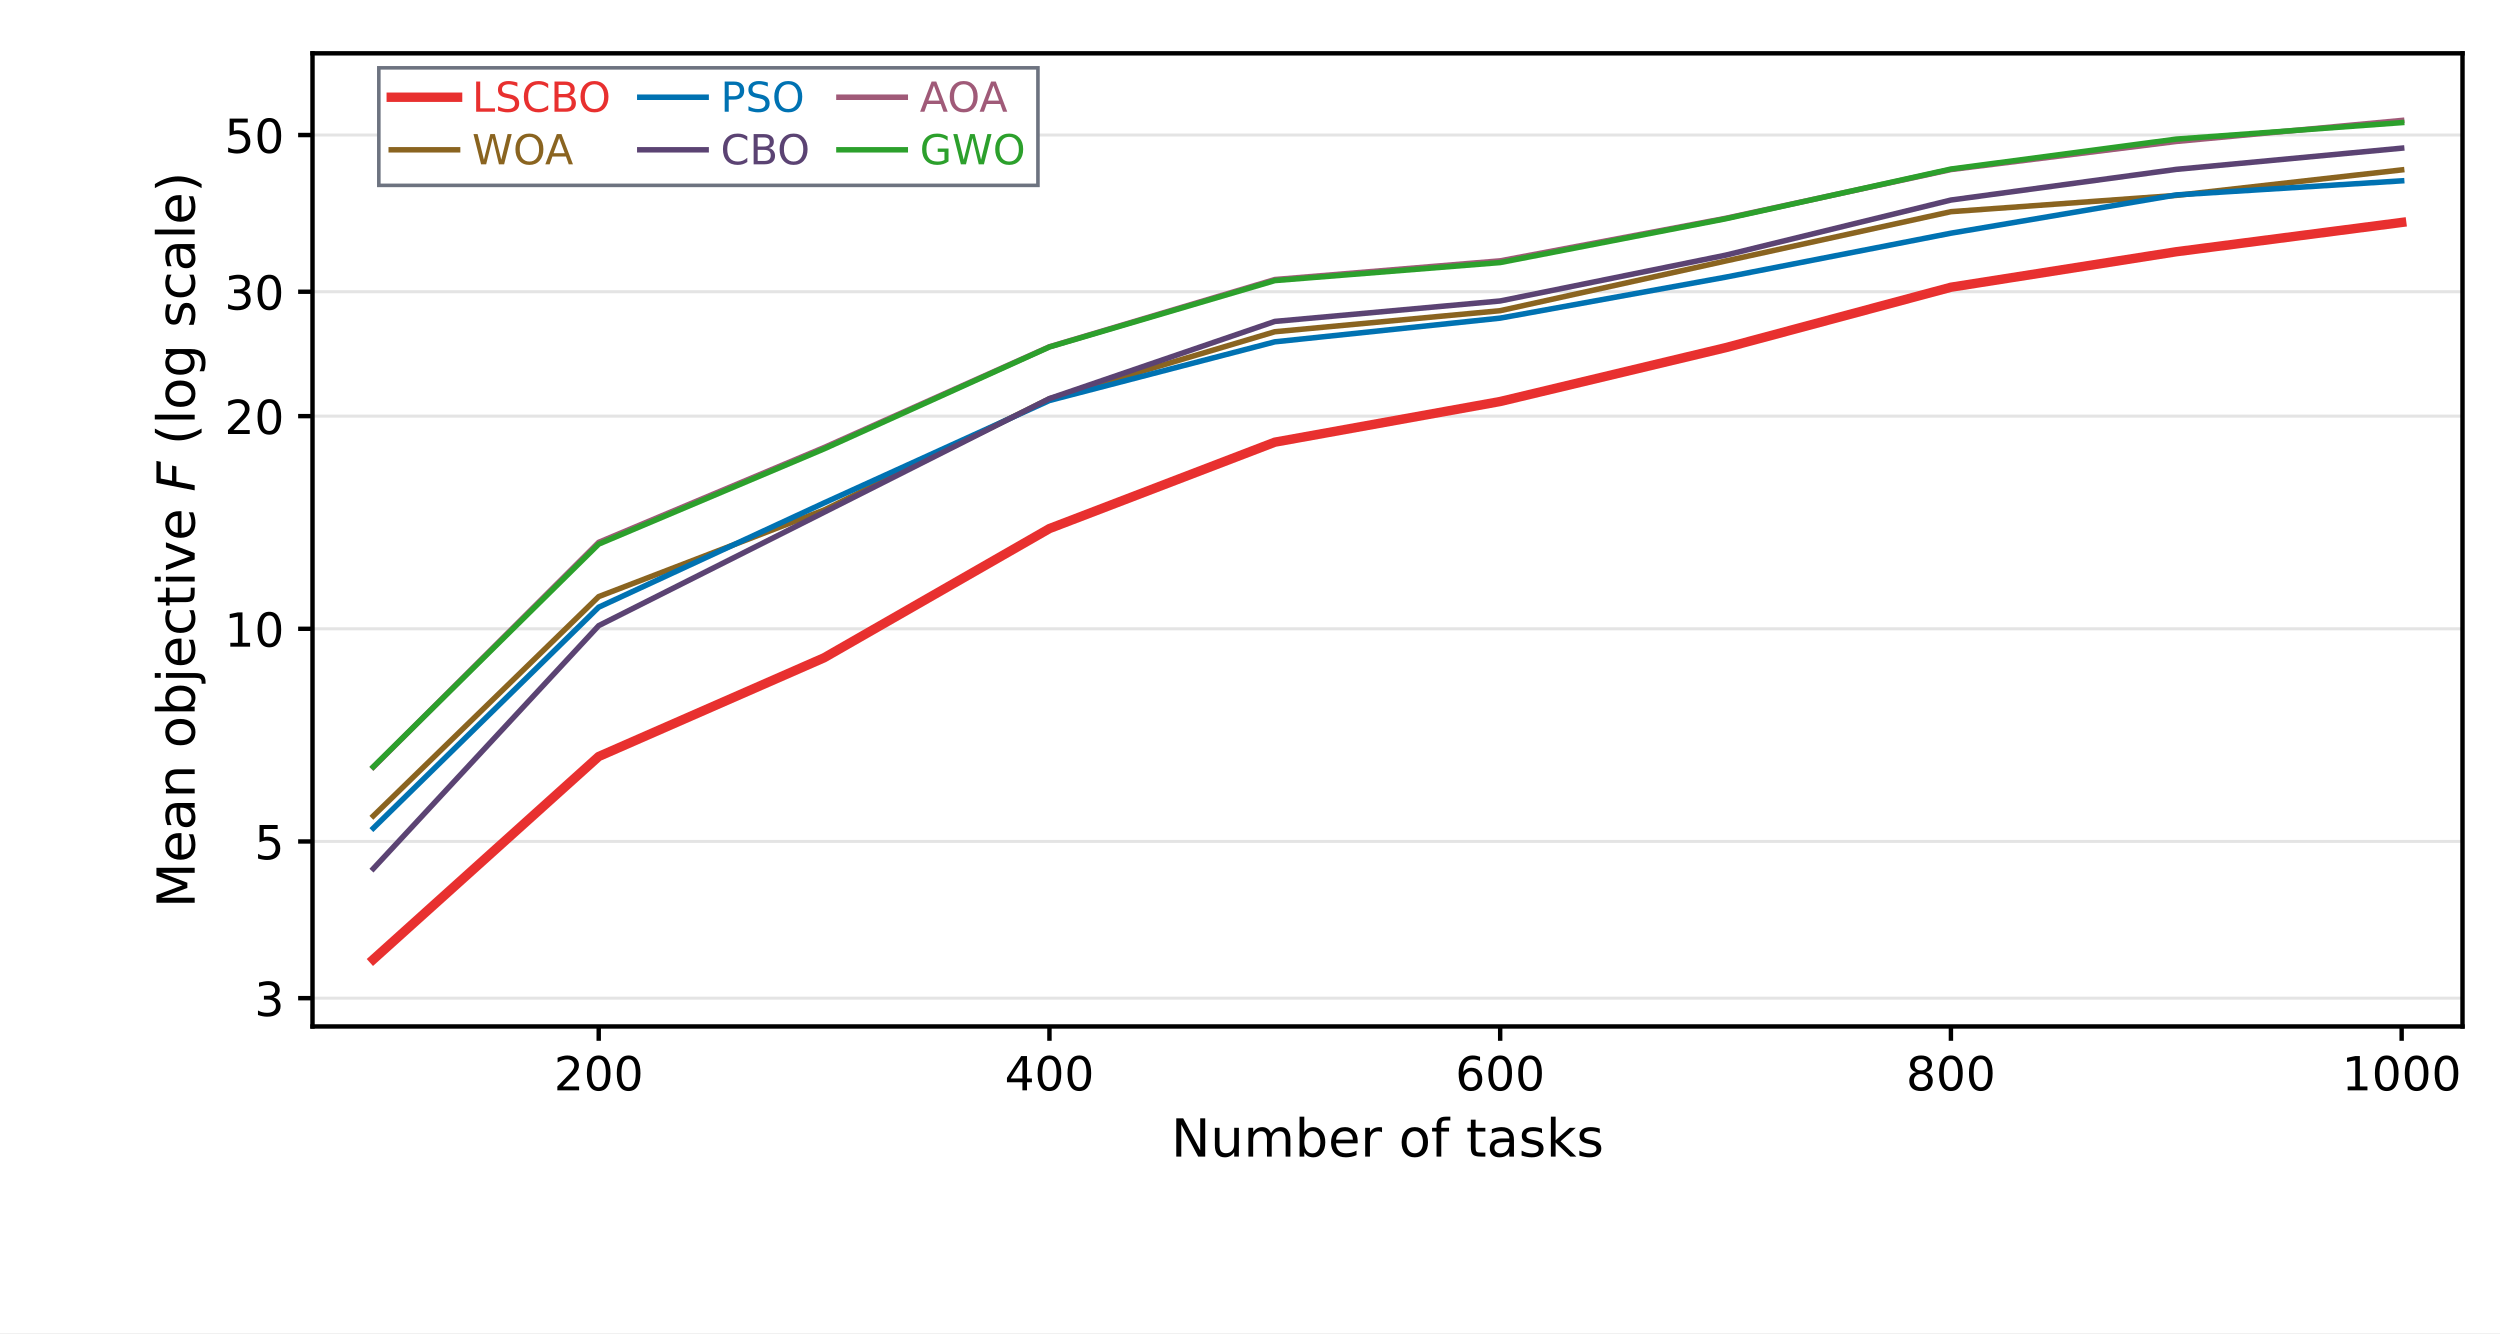
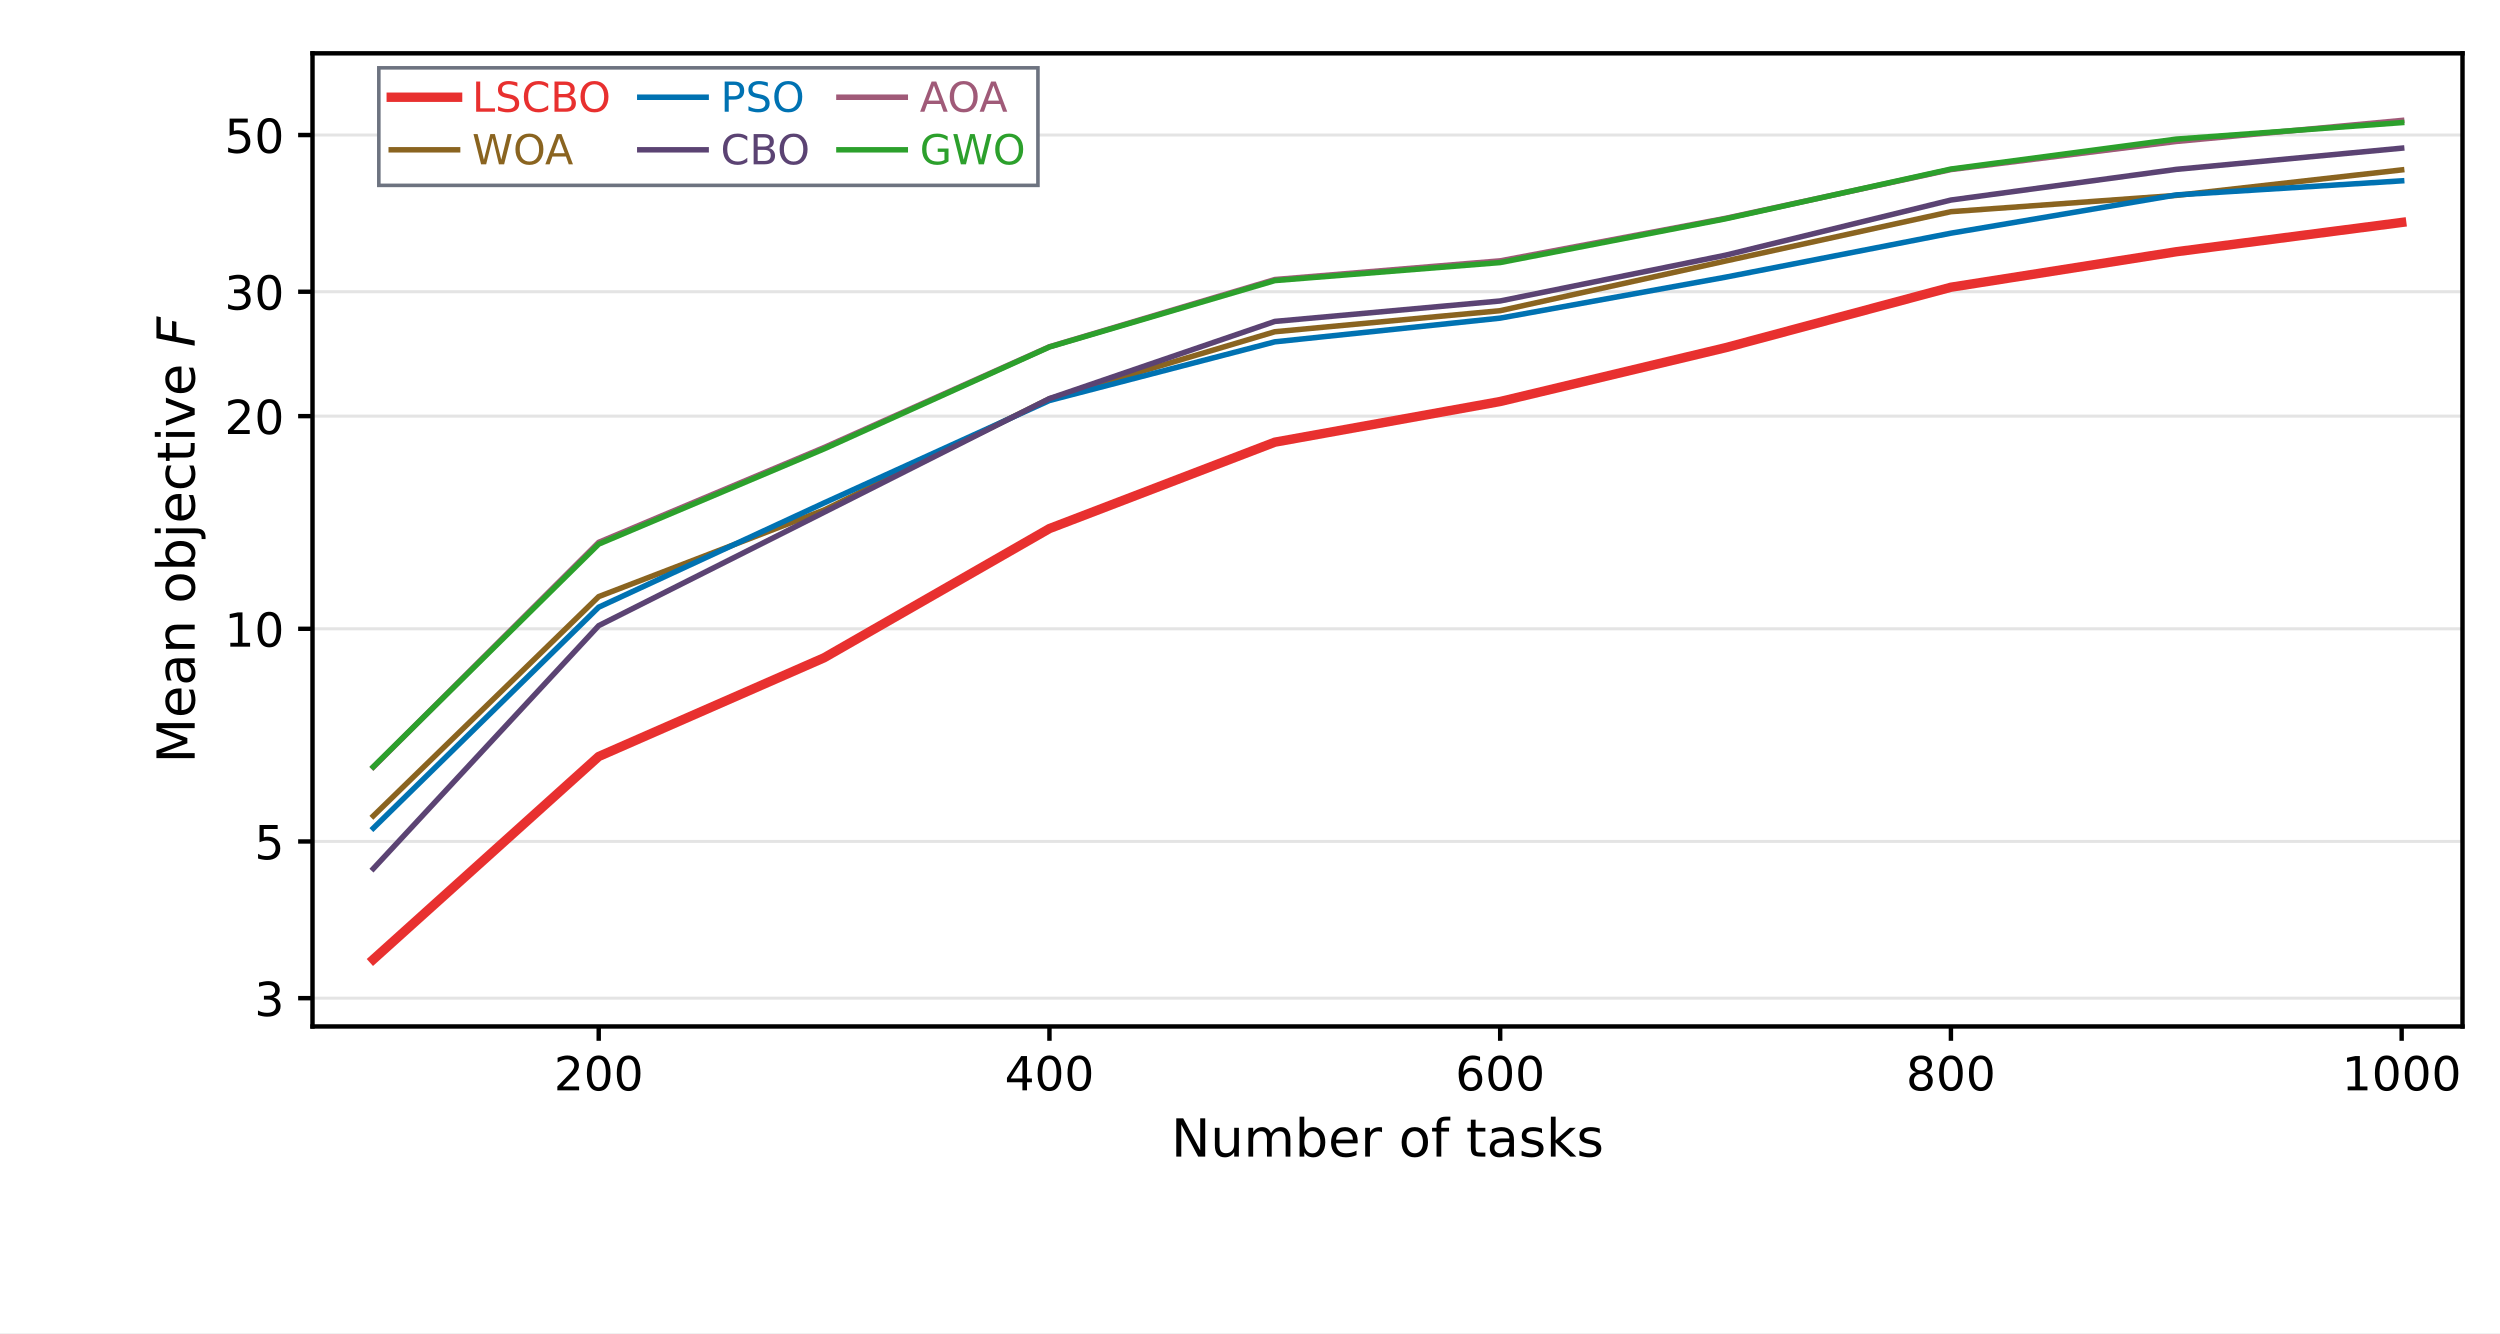
<svg xmlns="http://www.w3.org/2000/svg" xmlns:xlink="http://www.w3.org/1999/xlink" width="452.341pt" height="241.2pt" viewBox="0 0 452.341 241.2" version="1.1">
  <defs>
    <style type="text/css">*{stroke-linejoin: round; stroke-linecap: butt}</style>
  </defs>
  <g id="figure_1">
    <g id="patch_1">
      <path d="M 0 241.2  L 452.341 241.2  L 452.341 0  L 0 0  z " style="fill: #ffffff" />
    </g>
    <g id="axes_1">
      <g id="patch_2">
        <path d="M 56.543 185.724  L 445.556 185.724  L 445.556 9.648  L 56.543 9.648  z " style="fill: #ffffff" />
      </g>
      <g id="matplotlib.axis_1">
        <g id="xtick_1">
          <g id="line2d_1">
            <defs>
-               <path id="m016041a4ce" d="M 0 0  L 0 2.6  " style="stroke: #000000; stroke-width: 0.8" />
+               <path id="m664cb817de" d="M 0 0  L 0 2.6  " style="stroke: #000000; stroke-width: 0.8" />
            </defs>
            <g>
-               <use xlink:href="#m016041a4ce" x="108.33" y="185.724" style="stroke: #000000; stroke-width: 0.8" />
+               <use xlink:href="#m664cb817de" x="108.33" y="185.724" style="stroke: #000000; stroke-width: 0.8" />
            </g>
          </g>
          <g id="text_1">
            <text style="font-size: 8.5px; font-family: 'DejaVu Sans'; text-anchor: middle" x="108.33" y="197.283" transform="rotate(-0 108.3296 197.2827)">200</text>
          </g>
        </g>
        <g id="xtick_2">
          <g id="line2d_2">
            <g>
-               <use xlink:href="#m016041a4ce" x="189.884" y="185.724" style="stroke: #000000; stroke-width: 0.8" />
+               <use xlink:href="#m664cb817de" x="189.884" y="185.724" style="stroke: #000000; stroke-width: 0.8" />
            </g>
          </g>
          <g id="text_2">
            <text style="font-size: 8.5px; font-family: 'DejaVu Sans'; text-anchor: middle" x="189.884" y="197.283" transform="rotate(-0 189.8838 197.2827)">400</text>
          </g>
        </g>
        <g id="xtick_3">
          <g id="line2d_3">
            <g>
-               <use xlink:href="#m016041a4ce" x="271.438" y="185.724" style="stroke: #000000; stroke-width: 0.8" />
+               <use xlink:href="#m664cb817de" x="271.438" y="185.724" style="stroke: #000000; stroke-width: 0.8" />
            </g>
          </g>
          <g id="text_3">
            <text style="font-size: 8.5px; font-family: 'DejaVu Sans'; text-anchor: middle" x="271.438" y="197.283" transform="rotate(-0 271.438 197.2827)">600</text>
          </g>
        </g>
        <g id="xtick_4">
          <g id="line2d_4">
            <g>
-               <use xlink:href="#m016041a4ce" x="352.992" y="185.724" style="stroke: #000000; stroke-width: 0.8" />
+               <use xlink:href="#m664cb817de" x="352.992" y="185.724" style="stroke: #000000; stroke-width: 0.8" />
            </g>
          </g>
          <g id="text_4">
            <text style="font-size: 8.5px; font-family: 'DejaVu Sans'; text-anchor: middle" x="352.992" y="197.283" transform="rotate(-0 352.9923 197.2827)">800</text>
          </g>
        </g>
        <g id="xtick_5">
          <g id="line2d_5">
            <g>
-               <use xlink:href="#m016041a4ce" x="434.546" y="185.724" style="stroke: #000000; stroke-width: 0.8" />
+               <use xlink:href="#m664cb817de" x="434.546" y="185.724" style="stroke: #000000; stroke-width: 0.8" />
            </g>
          </g>
          <g id="text_5">
            <text style="font-size: 8.5px; font-family: 'DejaVu Sans'; text-anchor: middle" x="434.546" y="197.283" transform="rotate(-0 434.5465 197.2827)">1000</text>
          </g>
        </g>
        <g id="text_6">
          <text style="font-size: 9.5px; font-family: 'DejaVu Sans'; text-anchor: middle" x="251.049" y="209.269" transform="rotate(-0 251.0495 209.2689)">Number of tasks</text>
        </g>
      </g>
      <g id="matplotlib.axis_2">
        <g id="ytick_1">
          <g id="line2d_6">
-             <path d="M 56.543 180.604  L 445.556 180.604  " clip-path="url(#p591b0cef96)" style="fill: none; stroke: #e4e4e4; stroke-width: 0.55; stroke-linecap: square" />
+             <path d="M 56.543 180.604  L 445.556 180.604  " clip-path="url(#p9842f47068)" style="fill: none; stroke: #e4e4e4; stroke-width: 0.55; stroke-linecap: square" />
          </g>
          <g id="line2d_7">
            <defs>
-               <path id="m861729908f" d="M 0 0  L -2.6 0  " style="stroke: #000000; stroke-width: 0.8" />
+               <path id="mf0703962ab" d="M 0 0  L -2.6 0  " style="stroke: #000000; stroke-width: 0.8" />
            </defs>
            <g>
-               <use xlink:href="#m861729908f" x="56.543" y="180.604" style="stroke: #000000; stroke-width: 0.8" />
+               <use xlink:href="#mf0703962ab" x="56.543" y="180.604" style="stroke: #000000; stroke-width: 0.8" />
            </g>
          </g>
          <g id="text_7">
            <text style="font-size: 8.5px; font-family: 'DejaVu Sans'; text-anchor: end" x="51.443" y="183.833" transform="rotate(-0 51.44268 183.8334)">3</text>
          </g>
        </g>
        <g id="ytick_2">
          <g id="line2d_8">
-             <path d="M 56.543 152.248  L 445.556 152.248  " clip-path="url(#p591b0cef96)" style="fill: none; stroke: #e4e4e4; stroke-width: 0.55; stroke-linecap: square" />
+             <path d="M 56.543 152.248  L 445.556 152.248  " clip-path="url(#p9842f47068)" style="fill: none; stroke: #e4e4e4; stroke-width: 0.55; stroke-linecap: square" />
          </g>
          <g id="line2d_9">
            <g>
-               <use xlink:href="#m861729908f" x="56.543" y="152.248" style="stroke: #000000; stroke-width: 0.8" />
+               <use xlink:href="#mf0703962ab" x="56.543" y="152.248" style="stroke: #000000; stroke-width: 0.8" />
            </g>
          </g>
          <g id="text_8">
            <text style="font-size: 8.5px; font-family: 'DejaVu Sans'; text-anchor: end" x="51.443" y="155.477" transform="rotate(-0 51.44268 155.4773)">5</text>
          </g>
        </g>
        <g id="ytick_3">
          <g id="line2d_10">
-             <path d="M 56.543 113.771  L 445.556 113.771  " clip-path="url(#p591b0cef96)" style="fill: none; stroke: #e4e4e4; stroke-width: 0.55; stroke-linecap: square" />
+             <path d="M 56.543 113.771  L 445.556 113.771  " clip-path="url(#p9842f47068)" style="fill: none; stroke: #e4e4e4; stroke-width: 0.55; stroke-linecap: square" />
          </g>
          <g id="line2d_11">
            <g>
-               <use xlink:href="#m861729908f" x="56.543" y="113.771" style="stroke: #000000; stroke-width: 0.8" />
+               <use xlink:href="#mf0703962ab" x="56.543" y="113.771" style="stroke: #000000; stroke-width: 0.8" />
            </g>
          </g>
          <g id="text_9">
            <text style="font-size: 8.5px; font-family: 'DejaVu Sans'; text-anchor: end" x="51.443" y="117.001" transform="rotate(-0 51.44268 117.0006)">10</text>
          </g>
        </g>
        <g id="ytick_4">
          <g id="line2d_12">
-             <path d="M 56.543 75.294  L 445.556 75.294  " clip-path="url(#p591b0cef96)" style="fill: none; stroke: #e4e4e4; stroke-width: 0.55; stroke-linecap: square" />
+             <path d="M 56.543 75.294  L 445.556 75.294  " clip-path="url(#p9842f47068)" style="fill: none; stroke: #e4e4e4; stroke-width: 0.55; stroke-linecap: square" />
          </g>
          <g id="line2d_13">
            <g>
-               <use xlink:href="#m861729908f" x="56.543" y="75.294" style="stroke: #000000; stroke-width: 0.8" />
+               <use xlink:href="#mf0703962ab" x="56.543" y="75.294" style="stroke: #000000; stroke-width: 0.8" />
            </g>
          </g>
          <g id="text_10">
            <text style="font-size: 8.5px; font-family: 'DejaVu Sans'; text-anchor: end" x="51.443" y="78.524" transform="rotate(-0 51.44268 78.52379)">20</text>
          </g>
        </g>
        <g id="ytick_5">
          <g id="line2d_14">
-             <path d="M 56.543 52.787  L 445.556 52.787  " clip-path="url(#p591b0cef96)" style="fill: none; stroke: #e4e4e4; stroke-width: 0.55; stroke-linecap: square" />
+             <path d="M 56.543 52.787  L 445.556 52.787  " clip-path="url(#p9842f47068)" style="fill: none; stroke: #e4e4e4; stroke-width: 0.55; stroke-linecap: square" />
          </g>
          <g id="line2d_15">
            <g>
-               <use xlink:href="#m861729908f" x="56.543" y="52.787" style="stroke: #000000; stroke-width: 0.8" />
+               <use xlink:href="#mf0703962ab" x="56.543" y="52.787" style="stroke: #000000; stroke-width: 0.8" />
            </g>
          </g>
          <g id="text_11">
            <text style="font-size: 8.5px; font-family: 'DejaVu Sans'; text-anchor: end" x="51.443" y="56.016" transform="rotate(-0 51.44268 56.01633)">30</text>
          </g>
        </g>
        <g id="ytick_6">
          <g id="line2d_16">
-             <path d="M 56.543 24.431  L 445.556 24.431  " clip-path="url(#p591b0cef96)" style="fill: none; stroke: #e4e4e4; stroke-width: 0.55; stroke-linecap: square" />
+             <path d="M 56.543 24.431  L 445.556 24.431  " clip-path="url(#p9842f47068)" style="fill: none; stroke: #e4e4e4; stroke-width: 0.55; stroke-linecap: square" />
          </g>
          <g id="line2d_17">
            <g>
-               <use xlink:href="#m861729908f" x="56.543" y="24.431" style="stroke: #000000; stroke-width: 0.8" />
+               <use xlink:href="#mf0703962ab" x="56.543" y="24.431" style="stroke: #000000; stroke-width: 0.8" />
            </g>
          </g>
          <g id="text_12">
            <text style="font-size: 8.5px; font-family: 'DejaVu Sans'; text-anchor: end" x="51.443" y="27.66" transform="rotate(-0 51.44268 27.66027)">50</text>
          </g>
        </g>
        <g id="text_13">
-           <g transform="translate(35.63143 164.281) rotate(-90)">
+           <g transform="translate(35.63143 138.1085) rotate(-90)">
            <text>
              <tspan x="0" y="-0.406" style="font-size: 9.5px; font-family: 'DejaVu Sans'">M</tspan>
              <tspan x="8.197" y="-0.406" style="font-size: 9.5px; font-family: 'DejaVu Sans'">e</tspan>
              <tspan x="14.041" y="-0.406" style="font-size: 9.5px; font-family: 'DejaVu Sans'">a</tspan>
              <tspan x="19.863" y="-0.406" style="font-size: 9.5px; font-family: 'DejaVu Sans'">n</tspan>
              <tspan x="25.884" y="-0.406" style="font-size: 9.5px; font-family: 'DejaVu Sans'"> </tspan>
              <tspan x="28.904" y="-0.406" style="font-size: 9.5px; font-family: 'DejaVu Sans'">o</tspan>
              <tspan x="34.716" y="-0.406" style="font-size: 9.5px; font-family: 'DejaVu Sans'">b</tspan>
              <tspan x="40.746" y="-0.406" style="font-size: 9.5px; font-family: 'DejaVu Sans'">j</tspan>
              <tspan x="43.385" y="-0.406" style="font-size: 9.5px; font-family: 'DejaVu Sans'">e</tspan>
              <tspan x="49.23" y="-0.406" style="font-size: 9.5px; font-family: 'DejaVu Sans'">c</tspan>
              <tspan x="54.453" y="-0.406" style="font-size: 9.5px; font-family: 'DejaVu Sans'">t</tspan>
              <tspan x="58.178" y="-0.406" style="font-size: 9.5px; font-family: 'DejaVu Sans'">i</tspan>
              <tspan x="60.818" y="-0.406" style="font-size: 9.5px; font-family: 'DejaVu Sans'">v</tspan>
              <tspan x="66.44" y="-0.406" style="font-size: 9.5px; font-family: 'DejaVu Sans'">e</tspan>
              <tspan x="72.284" y="-0.406" style="font-size: 9.5px; font-family: 'DejaVu Sans'"> </tspan>
-               <tspan x="80.769" y="-0.406" style="font-size: 9.5px; font-family: 'DejaVu Sans'"> </tspan>
-               <tspan x="83.788" y="-0.406" style="font-size: 9.5px; font-family: 'DejaVu Sans'">(</tspan>
-               <tspan x="87.495" y="-0.406" style="font-size: 9.5px; font-family: 'DejaVu Sans'">l</tspan>
-               <tspan x="90.134" y="-0.406" style="font-size: 9.5px; font-family: 'DejaVu Sans'">o</tspan>
-               <tspan x="95.946" y="-0.406" style="font-size: 9.5px; font-family: 'DejaVu Sans'">g</tspan>
-               <tspan x="101.977" y="-0.406" style="font-size: 9.5px; font-family: 'DejaVu Sans'"> </tspan>
-               <tspan x="104.996" y="-0.406" style="font-size: 9.5px; font-family: 'DejaVu Sans'">s</tspan>
-               <tspan x="109.946" y="-0.406" style="font-size: 9.5px; font-family: 'DejaVu Sans'">c</tspan>
-               <tspan x="115.169" y="-0.406" style="font-size: 9.5px; font-family: 'DejaVu Sans'">a</tspan>
-               <tspan x="120.99" y="-0.406" style="font-size: 9.5px; font-family: 'DejaVu Sans'">l</tspan>
-               <tspan x="123.63" y="-0.406" style="font-size: 9.5px; font-family: 'DejaVu Sans'">e</tspan>
-               <tspan x="129.475" y="-0.406" style="font-size: 9.5px; font-family: 'DejaVu Sans'">)</tspan>
              <tspan x="75.304" y="-0.406" style="font-style: oblique; font-size: 9.5px; font-family: 'DejaVu Sans'">F</tspan>
            </text>
          </g>
        </g>
      </g>
      <g id="patch_3">
        <path d="M 56.543 185.724  L 56.543 9.648  " style="fill: none; stroke: #000000; stroke-width: 0.8; stroke-linejoin: miter; stroke-linecap: square" />
      </g>
      <g id="patch_4">
        <path d="M 445.556 185.724  L 445.556 9.648  " style="fill: none; stroke: #000000; stroke-width: 0.8; stroke-linejoin: miter; stroke-linecap: square" />
      </g>
      <g id="patch_5">
        <path d="M 56.543 185.724  L 445.556 185.724  " style="fill: none; stroke: #000000; stroke-width: 0.8; stroke-linejoin: miter; stroke-linecap: square" />
      </g>
      <g id="patch_6">
        <path d="M 56.543 9.648  L 445.556 9.648  " style="fill: none; stroke: #000000; stroke-width: 0.8; stroke-linejoin: miter; stroke-linecap: square" />
      </g>
      <g id="curve_Fig6_0_WOA">
-         <path d="M 67.552 147.625  L 108.33 107.944  L 149.107 92.281  L 189.884 72.149  L 230.661 60.023  L 271.438 56.213  L 312.215 47.226  L 352.992 38.3  L 393.769 35.354  L 434.546 30.741  " clip-path="url(#p591b0cef96)" style="fill: none; stroke: #8a6420; stroke-linecap: square" />
+         <path d="M 67.552 147.625  L 108.33 107.944  L 149.107 92.281  L 189.884 72.149  L 230.661 60.023  L 271.438 56.213  L 312.215 47.226  L 352.992 38.3  L 393.769 35.354  L 434.546 30.741  " clip-path="url(#p9842f47068)" style="fill: none; stroke: #8a6420; stroke-linecap: square" />
      </g>
      <g id="curve_Fig6_0_PSO">
-         <path d="M 67.552 149.843  L 108.33 109.86  L 149.107 90.996  L 189.884 72.463  L 230.661 61.849  L 271.438 57.56  L 312.215 50.15  L 352.992 42.192  L 393.769 35.268  L 434.546 32.721  " clip-path="url(#p591b0cef96)" style="fill: none; stroke: #0072b2; stroke-linecap: square" />
+         <path d="M 67.552 149.843  L 108.33 109.86  L 149.107 90.996  L 189.884 72.463  L 230.661 61.849  L 271.438 57.56  L 312.215 50.15  L 352.992 42.192  L 393.769 35.268  L 434.546 32.721  " clip-path="url(#p9842f47068)" style="fill: none; stroke: #0072b2; stroke-linecap: square" />
      </g>
      <g id="curve_Fig6_0_CBO">
-         <path d="M 67.552 157.168  L 108.33 113.201  L 149.107 92.686  L 189.884 72.116  L 230.661 58.157  L 271.438 54.456  L 312.215 46.172  L 352.992 36.194  L 393.769 30.643  L 434.546 26.808  " clip-path="url(#p591b0cef96)" style="fill: none; stroke: #5b4373; stroke-linecap: square" />
+         <path d="M 67.552 157.168  L 108.33 113.201  L 149.107 92.686  L 189.884 72.116  L 230.661 58.157  L 271.438 54.456  L 312.215 46.172  L 352.992 36.194  L 393.769 30.643  L 434.546 26.808  " clip-path="url(#p9842f47068)" style="fill: none; stroke: #5b4373; stroke-linecap: square" />
      </g>
      <g id="curve_Fig6_0_AOA">
-         <path d="M 67.552 138.791  L 108.33 98.122  L 149.107 80.972  L 189.884 62.738  L 230.661 50.579  L 271.438 47.195  L 312.215 39.502  L 352.992 30.678  L 393.769 25.592  L 434.546 21.791  " clip-path="url(#p591b0cef96)" style="fill: none; stroke: #a05a78; stroke-linecap: square" />
+         <path d="M 67.552 138.791  L 108.33 98.122  L 149.107 80.972  L 189.884 62.738  L 230.661 50.579  L 271.438 47.195  L 312.215 39.502  L 352.992 30.678  L 393.769 25.592  L 434.546 21.791  " clip-path="url(#p9842f47068)" style="fill: none; stroke: #a05a78; stroke-linecap: square" />
      </g>
      <g id="curve_Fig6_0_GWO">
-         <path d="M 67.552 138.731  L 108.33 98.444  L 149.107 81.217  L 189.884 62.774  L 230.661 50.767  L 271.438 47.505  L 312.215 39.587  L 352.992 30.586  L 393.769 25.167  L 434.546 22.185  " clip-path="url(#p591b0cef96)" style="fill: none; stroke: #2ca02c; stroke-linecap: square" />
+         <path d="M 67.552 138.731  L 108.33 98.444  L 149.107 81.217  L 189.884 62.774  L 230.661 50.767  L 271.438 47.505  L 312.215 39.587  L 352.992 30.586  L 393.769 25.167  L 434.546 22.185  " clip-path="url(#p9842f47068)" style="fill: none; stroke: #2ca02c; stroke-linecap: square" />
      </g>
      <g id="legend_Fig6_0">
        <g id="patch_7">
          <path d="M 68.543 33.54  L 187.8 33.54  L 187.8 12.273  L 68.543 12.273  z " style="fill: #ffffff; stroke: #6d7380; stroke-width: 0.65; stroke-linejoin: miter" />
        </g>
        <g id="legend_line_Fig6_0_LSCBO">
          <path d="M 70.793 17.597  L 76.793 17.597  L 82.793 17.597  " style="fill: none; stroke: #e8302f; stroke-width: 1.7; stroke-linecap: square" />
        </g>
        <g id="text_14">
          <text style="font-size: 7.5px; font-family: 'DejaVu Sans'; text-anchor: start; fill: #e8302f" x="85.418" y="20.222" transform="rotate(-0 85.41768 20.22183)">LSCBO</text>
        </g>
        <g id="legend_line_Fig6_0_WOA">
          <path d="M 70.793 27.105  L 76.793 27.105  L 82.793 27.105  " style="fill: none; stroke: #8a6420; stroke-linecap: square" />
        </g>
        <g id="text_15">
          <text style="font-size: 7.5px; font-family: 'DejaVu Sans'; text-anchor: start; fill: #8a6420" x="85.418" y="29.73" transform="rotate(-0 85.41768 29.73042)">WOA</text>
        </g>
        <g id="legend_line_Fig6_0_PSO">
          <path d="M 115.763 17.597  L 121.763 17.597  L 127.763 17.597  " style="fill: none; stroke: #0072b2; stroke-linecap: square" />
        </g>
        <g id="text_16">
          <text style="font-size: 7.5px; font-family: 'DejaVu Sans'; text-anchor: start; fill: #0072b2" x="130.388" y="20.222" transform="rotate(-0 130.3884 20.22183)">PSO</text>
        </g>
        <g id="legend_line_Fig6_0_CBO">
          <path d="M 115.763 27.105  L 121.763 27.105  L 127.763 27.105  " style="fill: none; stroke: #5b4373; stroke-linecap: square" />
        </g>
        <g id="text_17">
          <text style="font-size: 7.5px; font-family: 'DejaVu Sans'; text-anchor: start; fill: #5b4373" x="130.388" y="29.73" transform="rotate(-0 130.3884 29.73042)">CBO</text>
        </g>
        <g id="legend_line_Fig6_0_AOA">
          <path d="M 151.794 17.597  L 157.794 17.597  L 163.794 17.597  " style="fill: none; stroke: #a05a78; stroke-linecap: square" />
        </g>
        <g id="text_18">
          <text style="font-size: 7.5px; font-family: 'DejaVu Sans'; text-anchor: start; fill: #a05a78" x="166.419" y="20.222" transform="rotate(-0 166.4188 20.22183)">AOA</text>
        </g>
        <g id="legend_line_Fig6_0_GWO">
          <path d="M 151.794 27.105  L 157.794 27.105  L 163.794 27.105  " style="fill: none; stroke: #2ca02c; stroke-linecap: square" />
        </g>
        <g id="text_19">
          <text style="font-size: 7.5px; font-family: 'DejaVu Sans'; text-anchor: start; fill: #2ca02c" x="166.419" y="29.73" transform="rotate(-0 166.4188 29.73042)">GWO</text>
        </g>
      </g>
      <g id="curve_Fig6_0_LSCBO">
-         <path d="M 67.552 173.581  L 108.33 136.877  L 149.107 119.016  L 189.884 95.636  L 230.661 80.006  L 271.438 72.646  L 312.215 62.909  L 352.992 51.969  L 393.769 45.548  L 434.546 40.247  " clip-path="url(#p591b0cef96)" style="fill: none; stroke: #e8302f; stroke-width: 1.7; stroke-linecap: square" />
+         <path d="M 67.552 173.581  L 108.33 136.877  L 149.107 119.016  L 189.884 95.636  L 230.661 80.006  L 271.438 72.646  L 312.215 62.909  L 352.992 51.969  L 393.769 45.548  L 434.546 40.247  " clip-path="url(#p9842f47068)" style="fill: none; stroke: #e8302f; stroke-width: 1.7; stroke-linecap: square" />
      </g>
    </g>
  </g>
  <defs>
-     <clipPath id="p591b0cef96">
+     <clipPath id="p9842f47068">
      <rect x="56.543" y="9.648" width="389.014" height="176.076" />
    </clipPath>
  </defs>
</svg>
